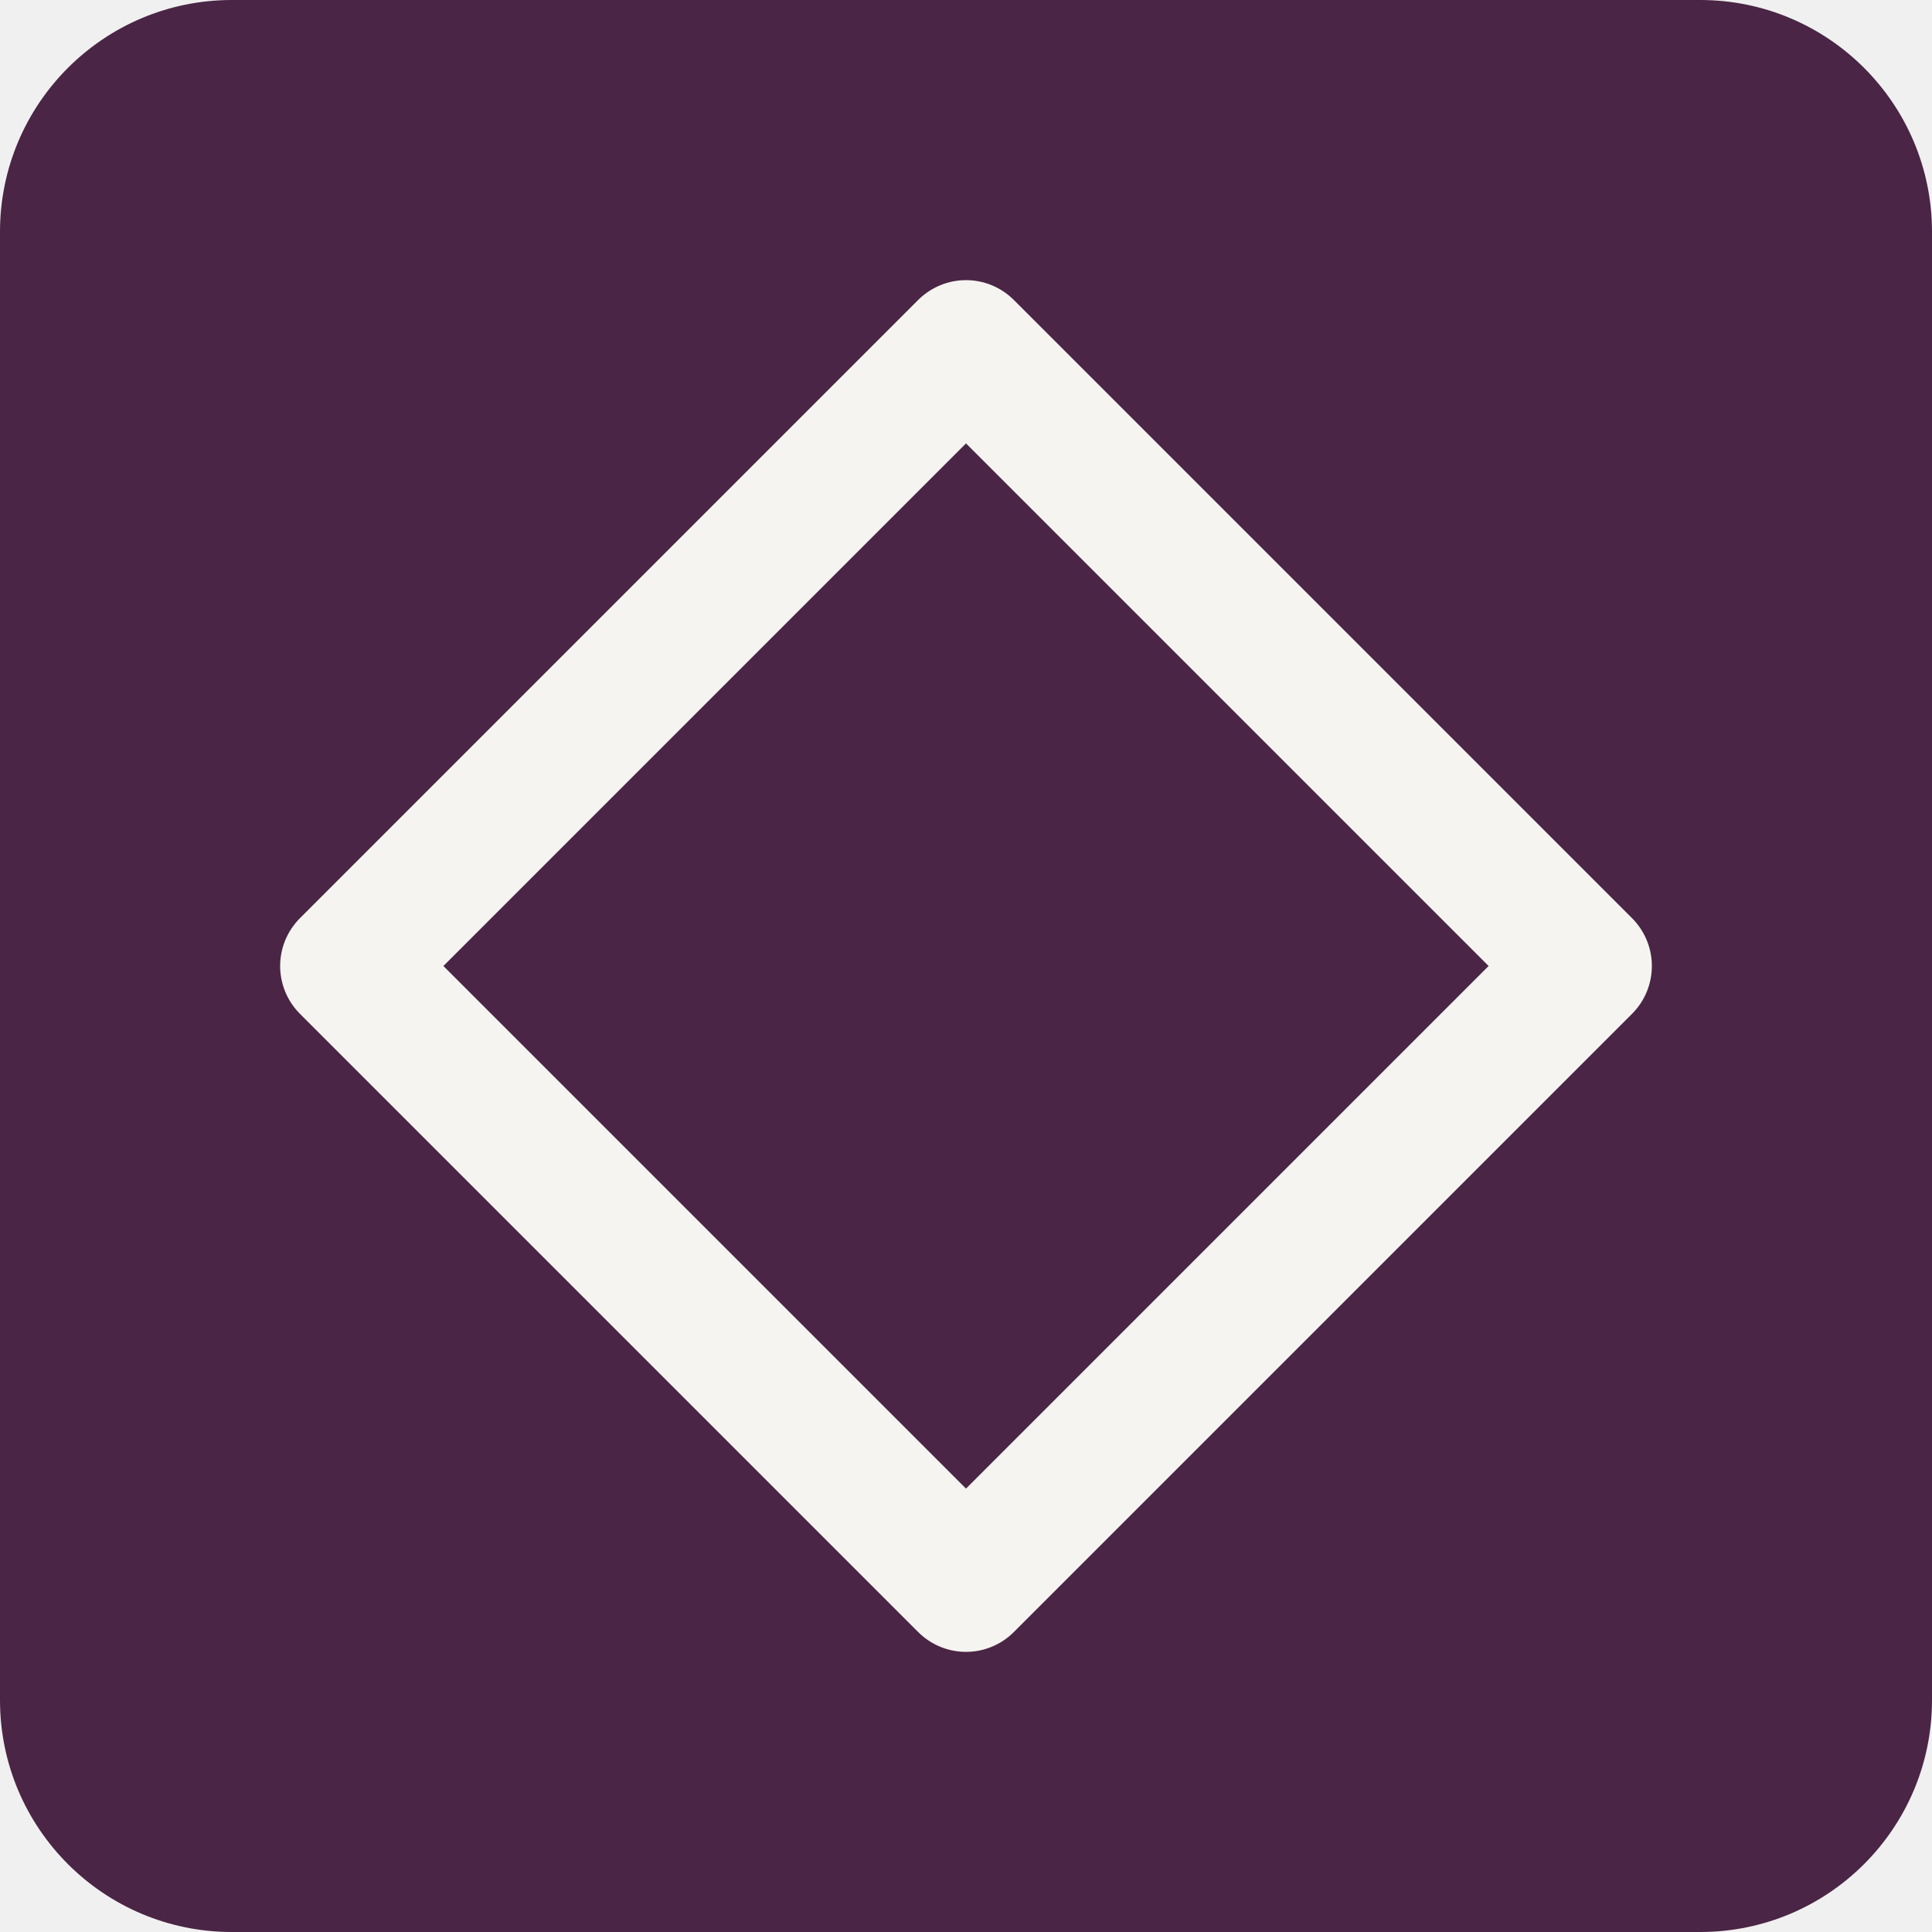
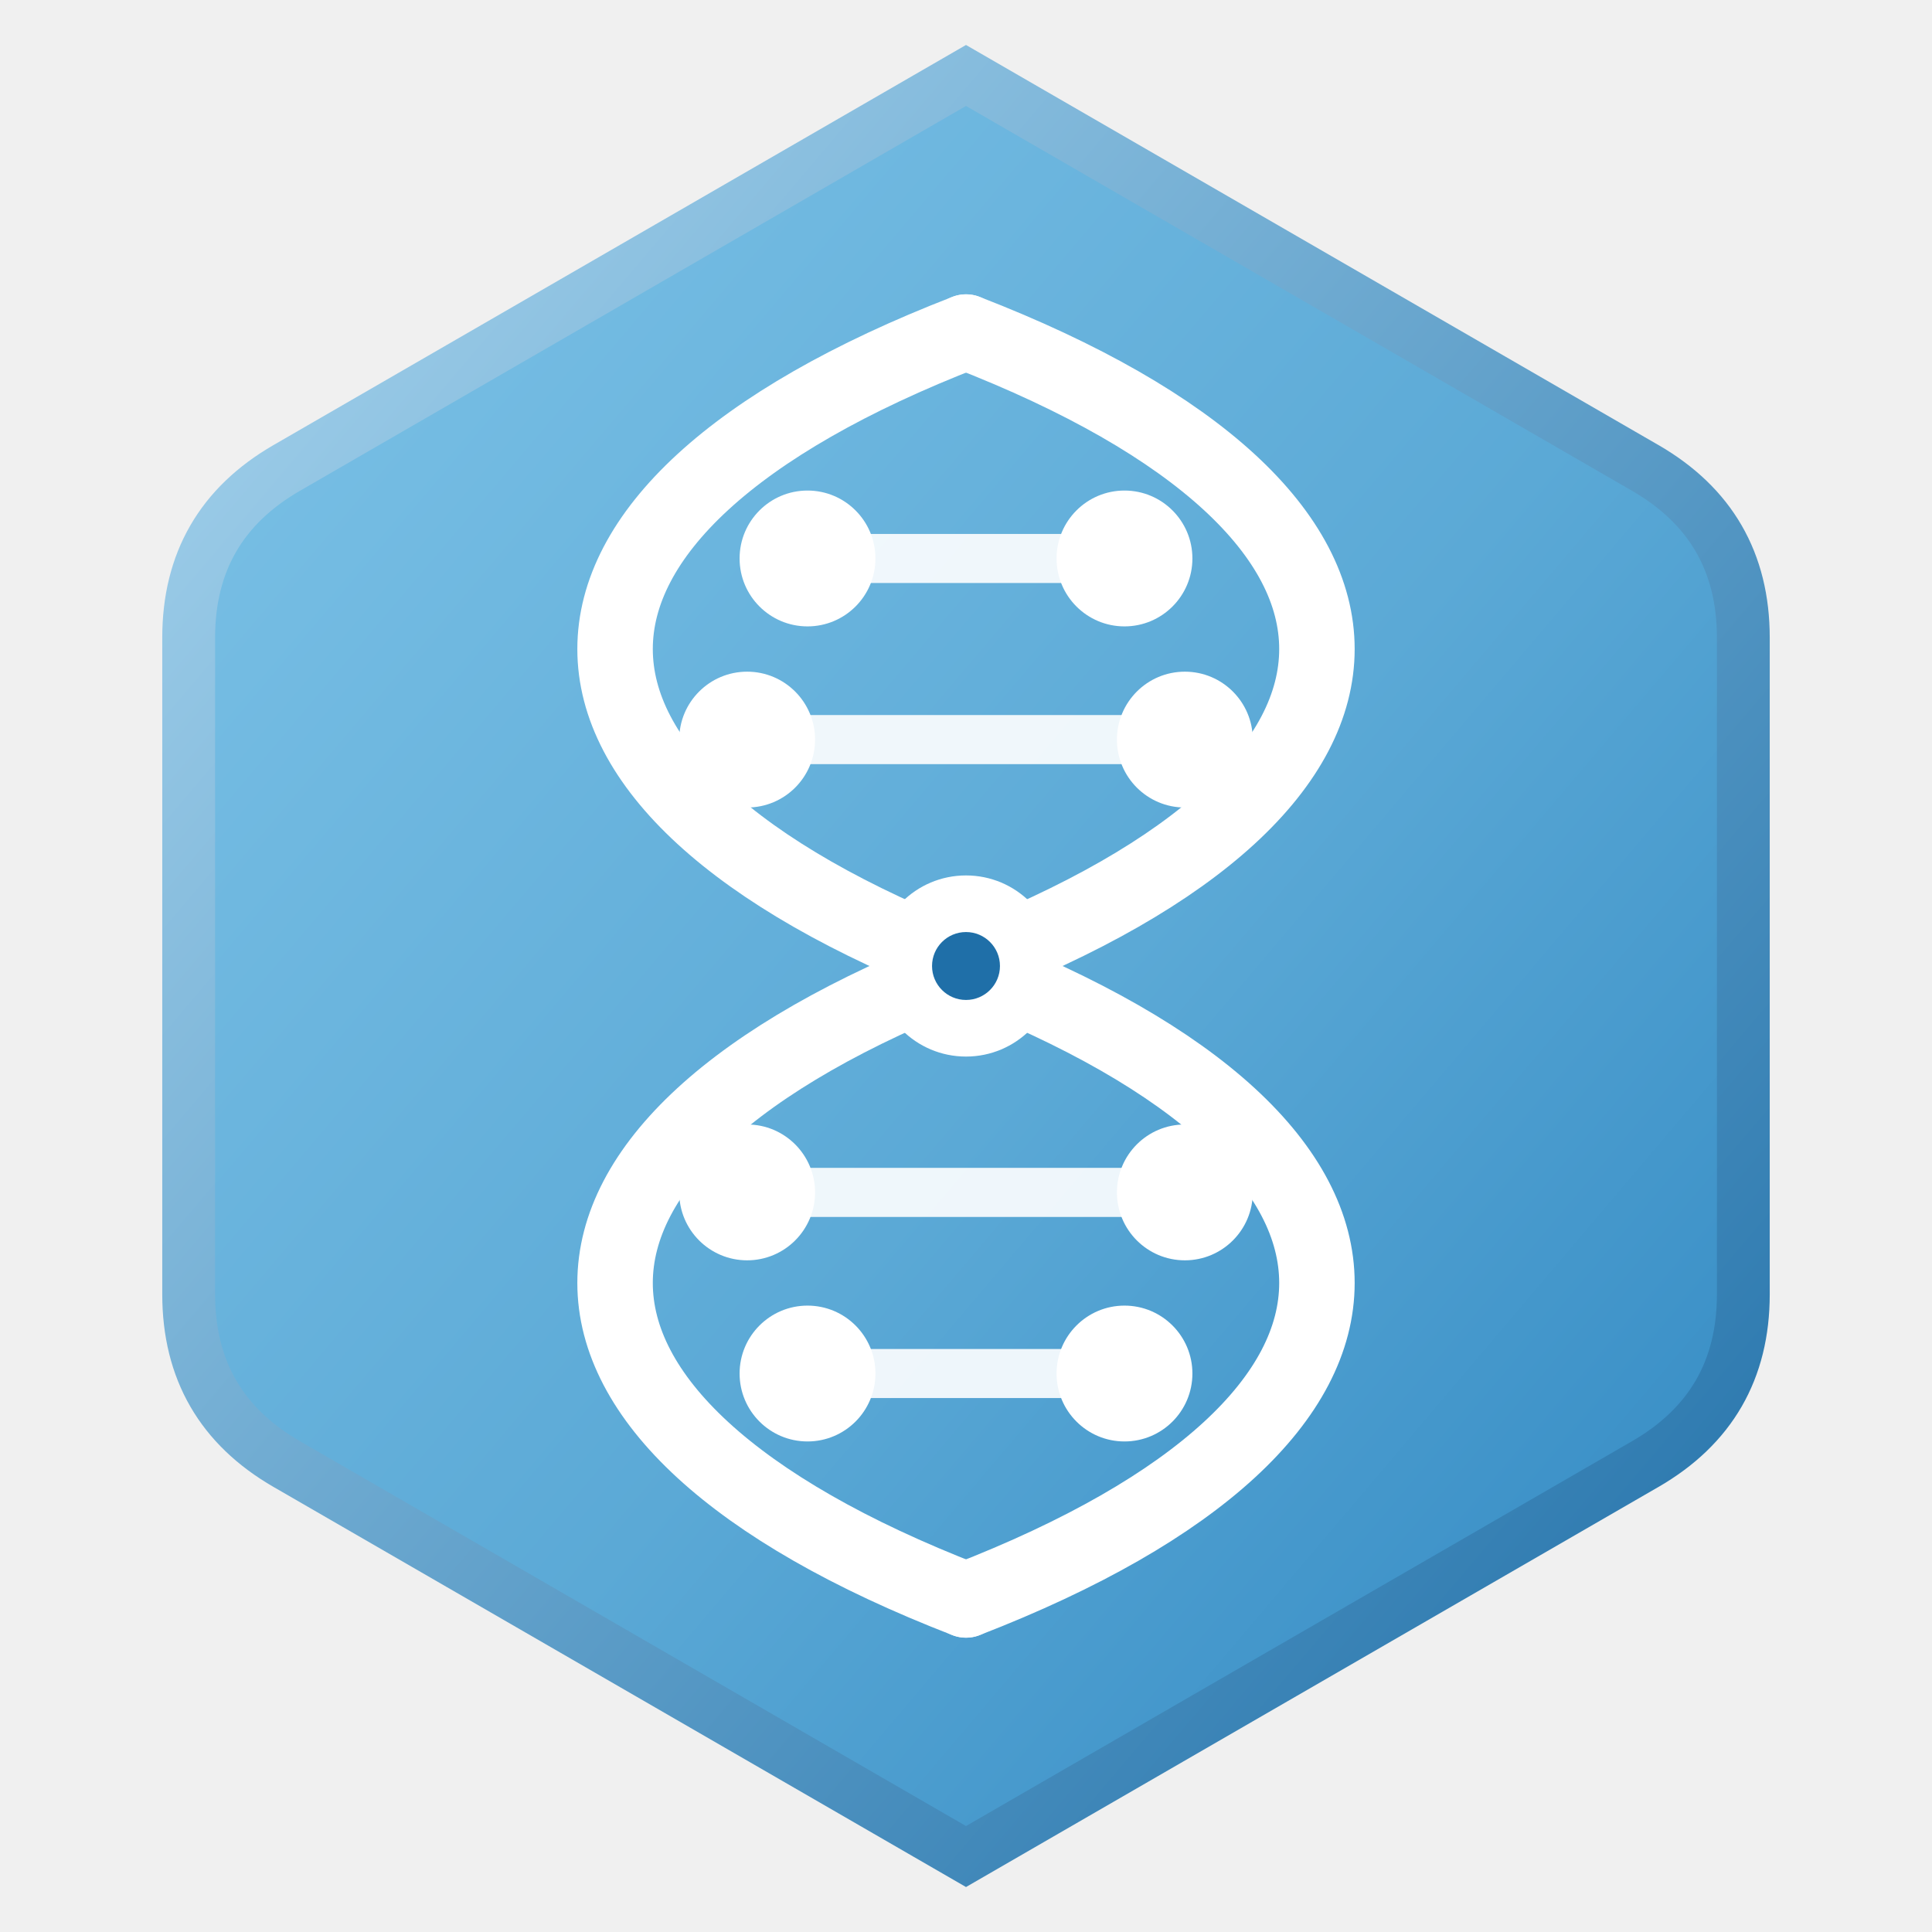
- <svg xmlns="http://www.w3.org/2000/svg" viewBox="0 0 100 100" role="img" aria-label="RACS Lab favicon">
-   <rect width="100" height="100" rx="12" fill="#4A2545" />
-   <polygon points="50,18 82,50 50,82 18,50" fill="none" stroke="#F5F4F0" stroke-width="7" stroke-linejoin="round" />
+ <svg xmlns="http://www.w3.org/2000/svg" width="512" height="512" viewBox="0 0 512 512">
+   <defs>
+     <linearGradient id="hexGrad" x1="0%" y1="0%" x2="100%" y2="100%">
+       <stop offset="0%" stop-color="#7FC4E8" />
+       <stop offset="55%" stop-color="#5BA9D6" />
+       <stop offset="100%" stop-color="#2E86C1" />
+     </linearGradient>
+     <linearGradient id="hexStroke" x1="0%" y1="0%" x2="100%" y2="100%">
+       <stop offset="0%" stop-color="#A9D6EF" />
+       <stop offset="100%" stop-color="#1F6FA8" />
+     </linearGradient>
+   </defs>
+   <path d="M256 20 L436 124 Q462 139 462 169 L462 343 Q462 373 436 388 L256 492 L76 388 Q50 373 50 343 L50 169 Q50 139 76 124 Z" fill="url(#hexGrad)" stroke="url(#hexStroke)" stroke-width="14" />
+   <g stroke="#FFFFFF" stroke-width="20" fill="none" stroke-linecap="round">
+     <path d="M196 120 C320 168 320 240 196 288 C72 336 72 408 196 456" transform="translate(60,-32)" />
+     <path d="M316 120 C192 168 192 240 316 288 C440 336 440 408 316 456" transform="translate(-60,-32)" />
+   </g>
+   <g stroke="#FFFFFF" stroke-width="13" stroke-opacity="0.9" stroke-linecap="round">
+     <line x1="214" y1="148" x2="298" y2="148" />
+     <line x1="198" y1="196" x2="314" y2="196" />
+     <line x1="198" y1="316" x2="314" y2="316" />
+     <line x1="214" y1="364" x2="298" y2="364" />
+   </g>
+   <g fill="#FFFFFF">
+     <circle cx="214" cy="148" r="18" />
+     <circle cx="298" cy="148" r="18" />
+     <circle cx="198" cy="196" r="18" />
+     <circle cx="314" cy="196" r="18" />
+     <circle cx="198" cy="316" r="18" />
+     <circle cx="314" cy="316" r="18" />
+     <circle cx="214" cy="364" r="18" />
+     <circle cx="298" cy="364" r="18" />
+   </g>
+   <circle cx="256" cy="256" r="24" fill="#FFFFFF" />
+   <circle cx="256" cy="256" r="9" fill="#1F6FA8" />
</svg>
